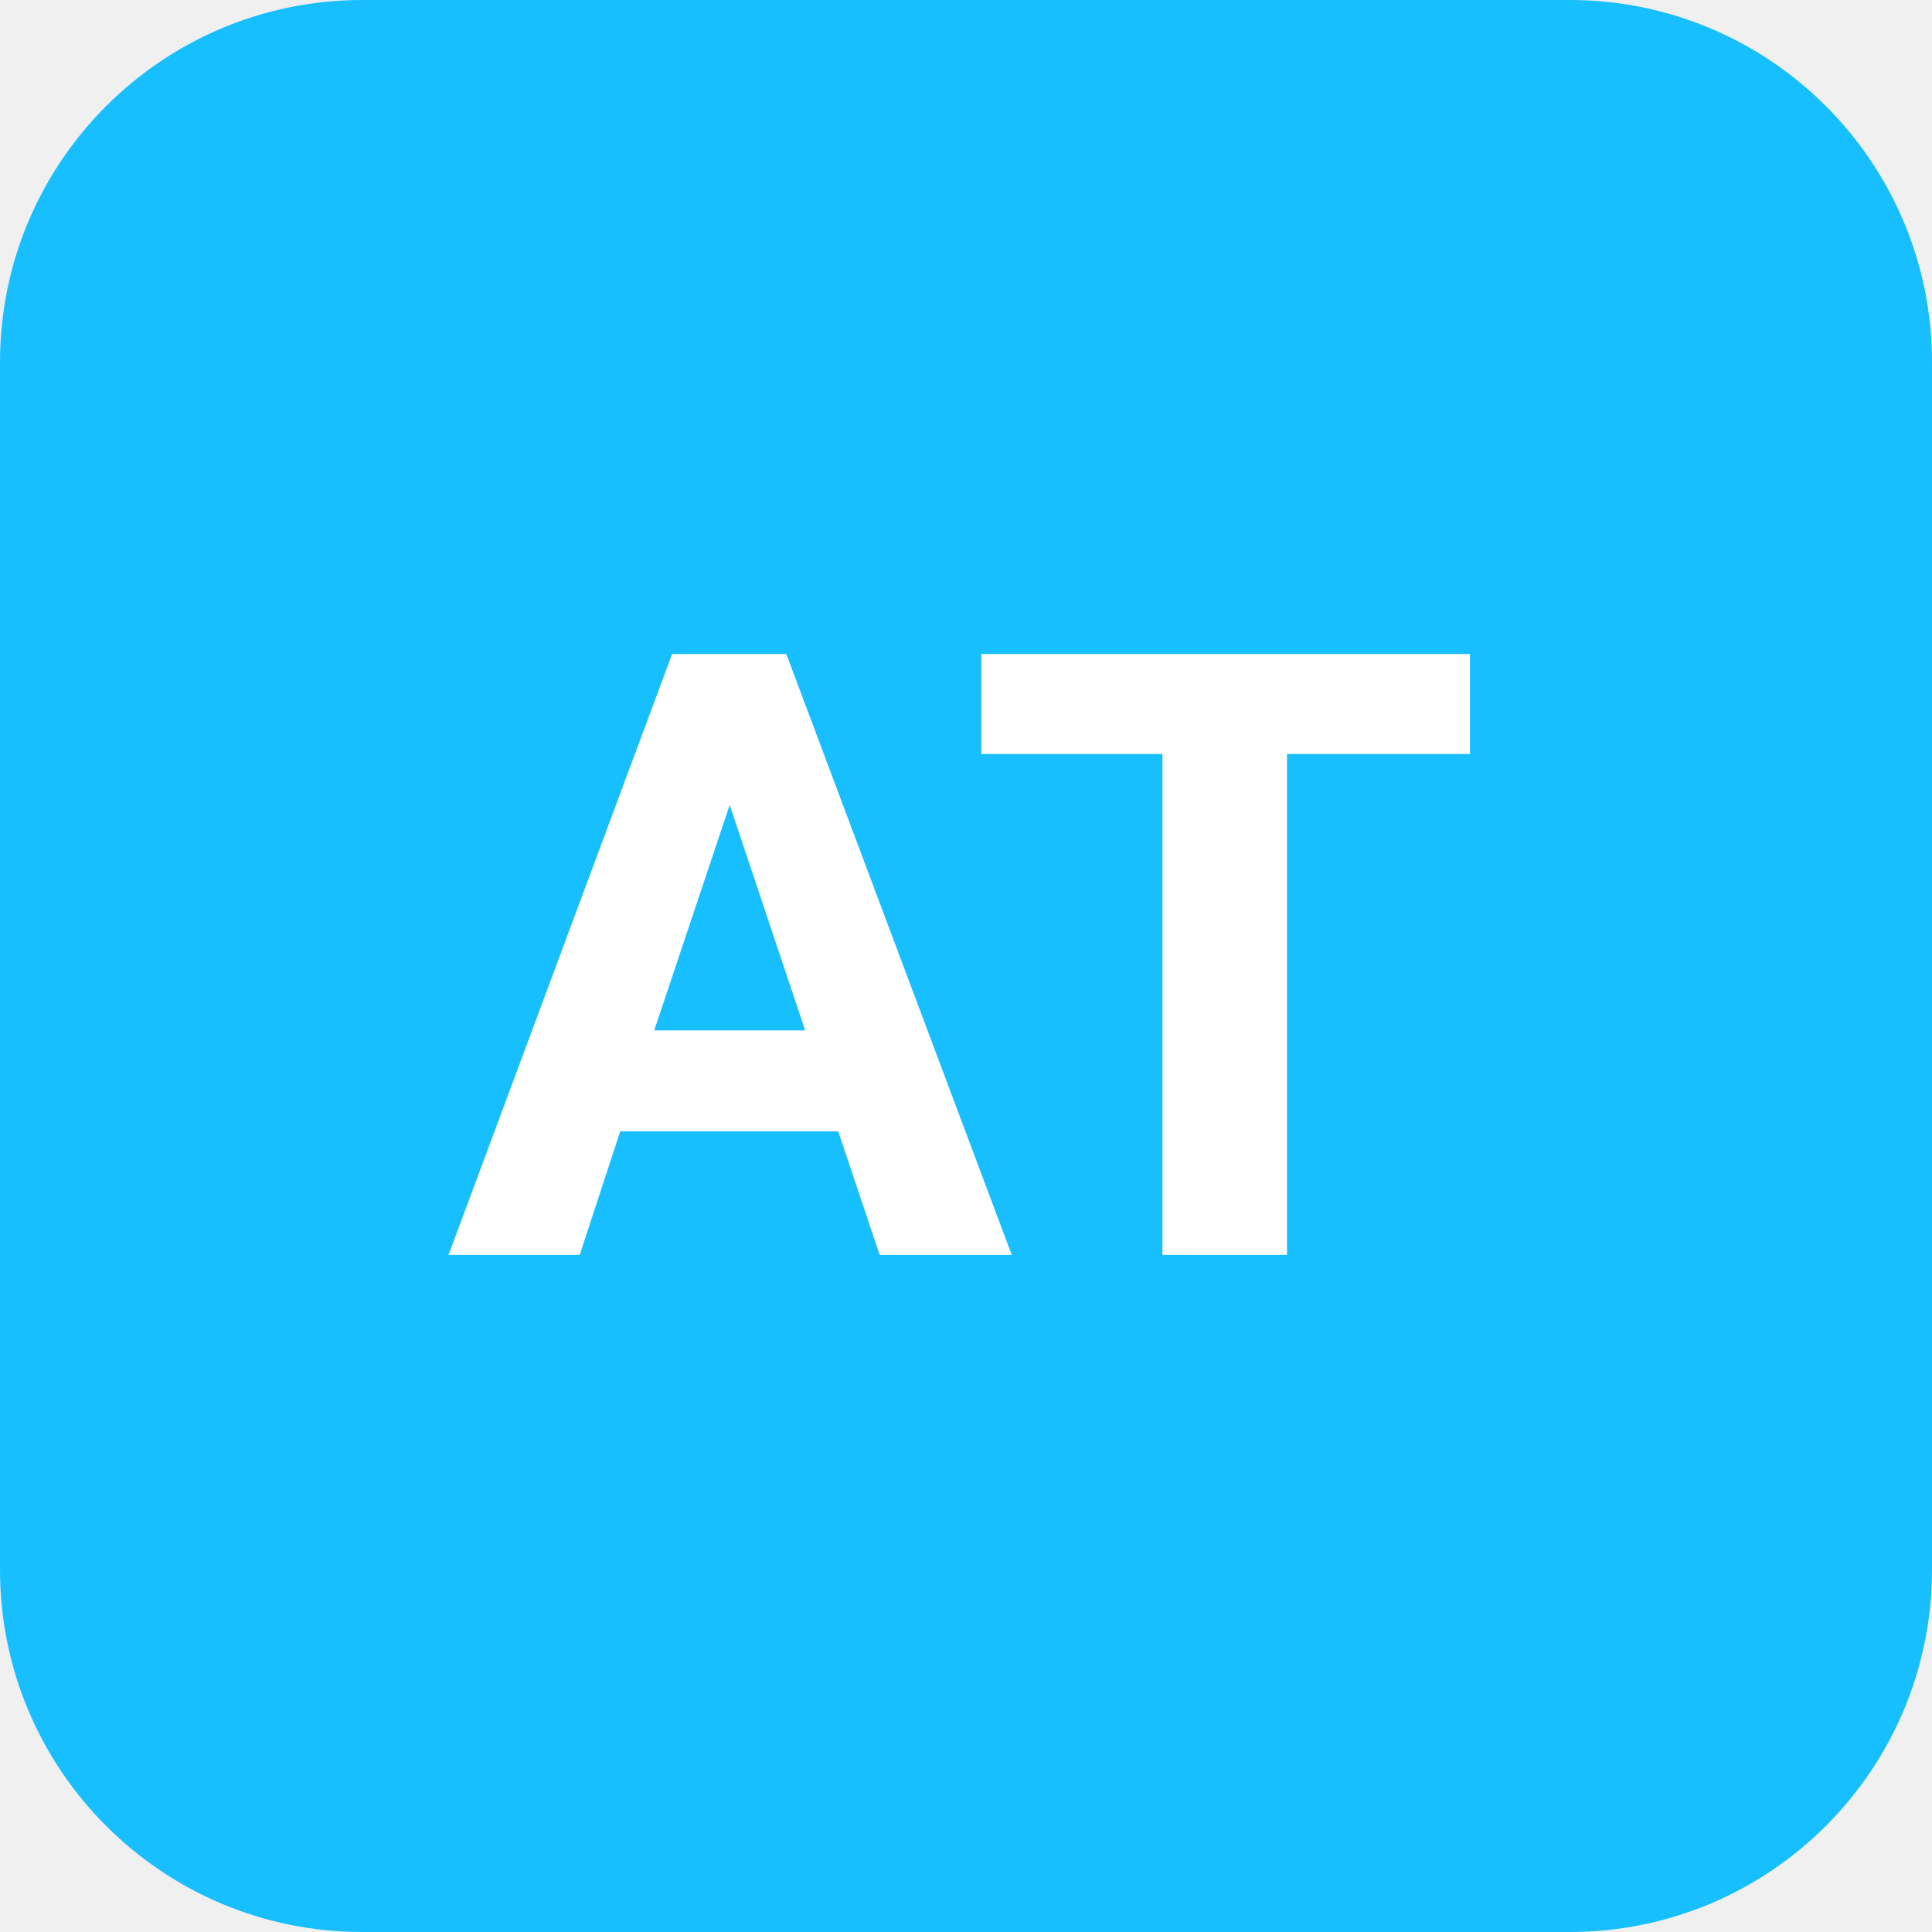
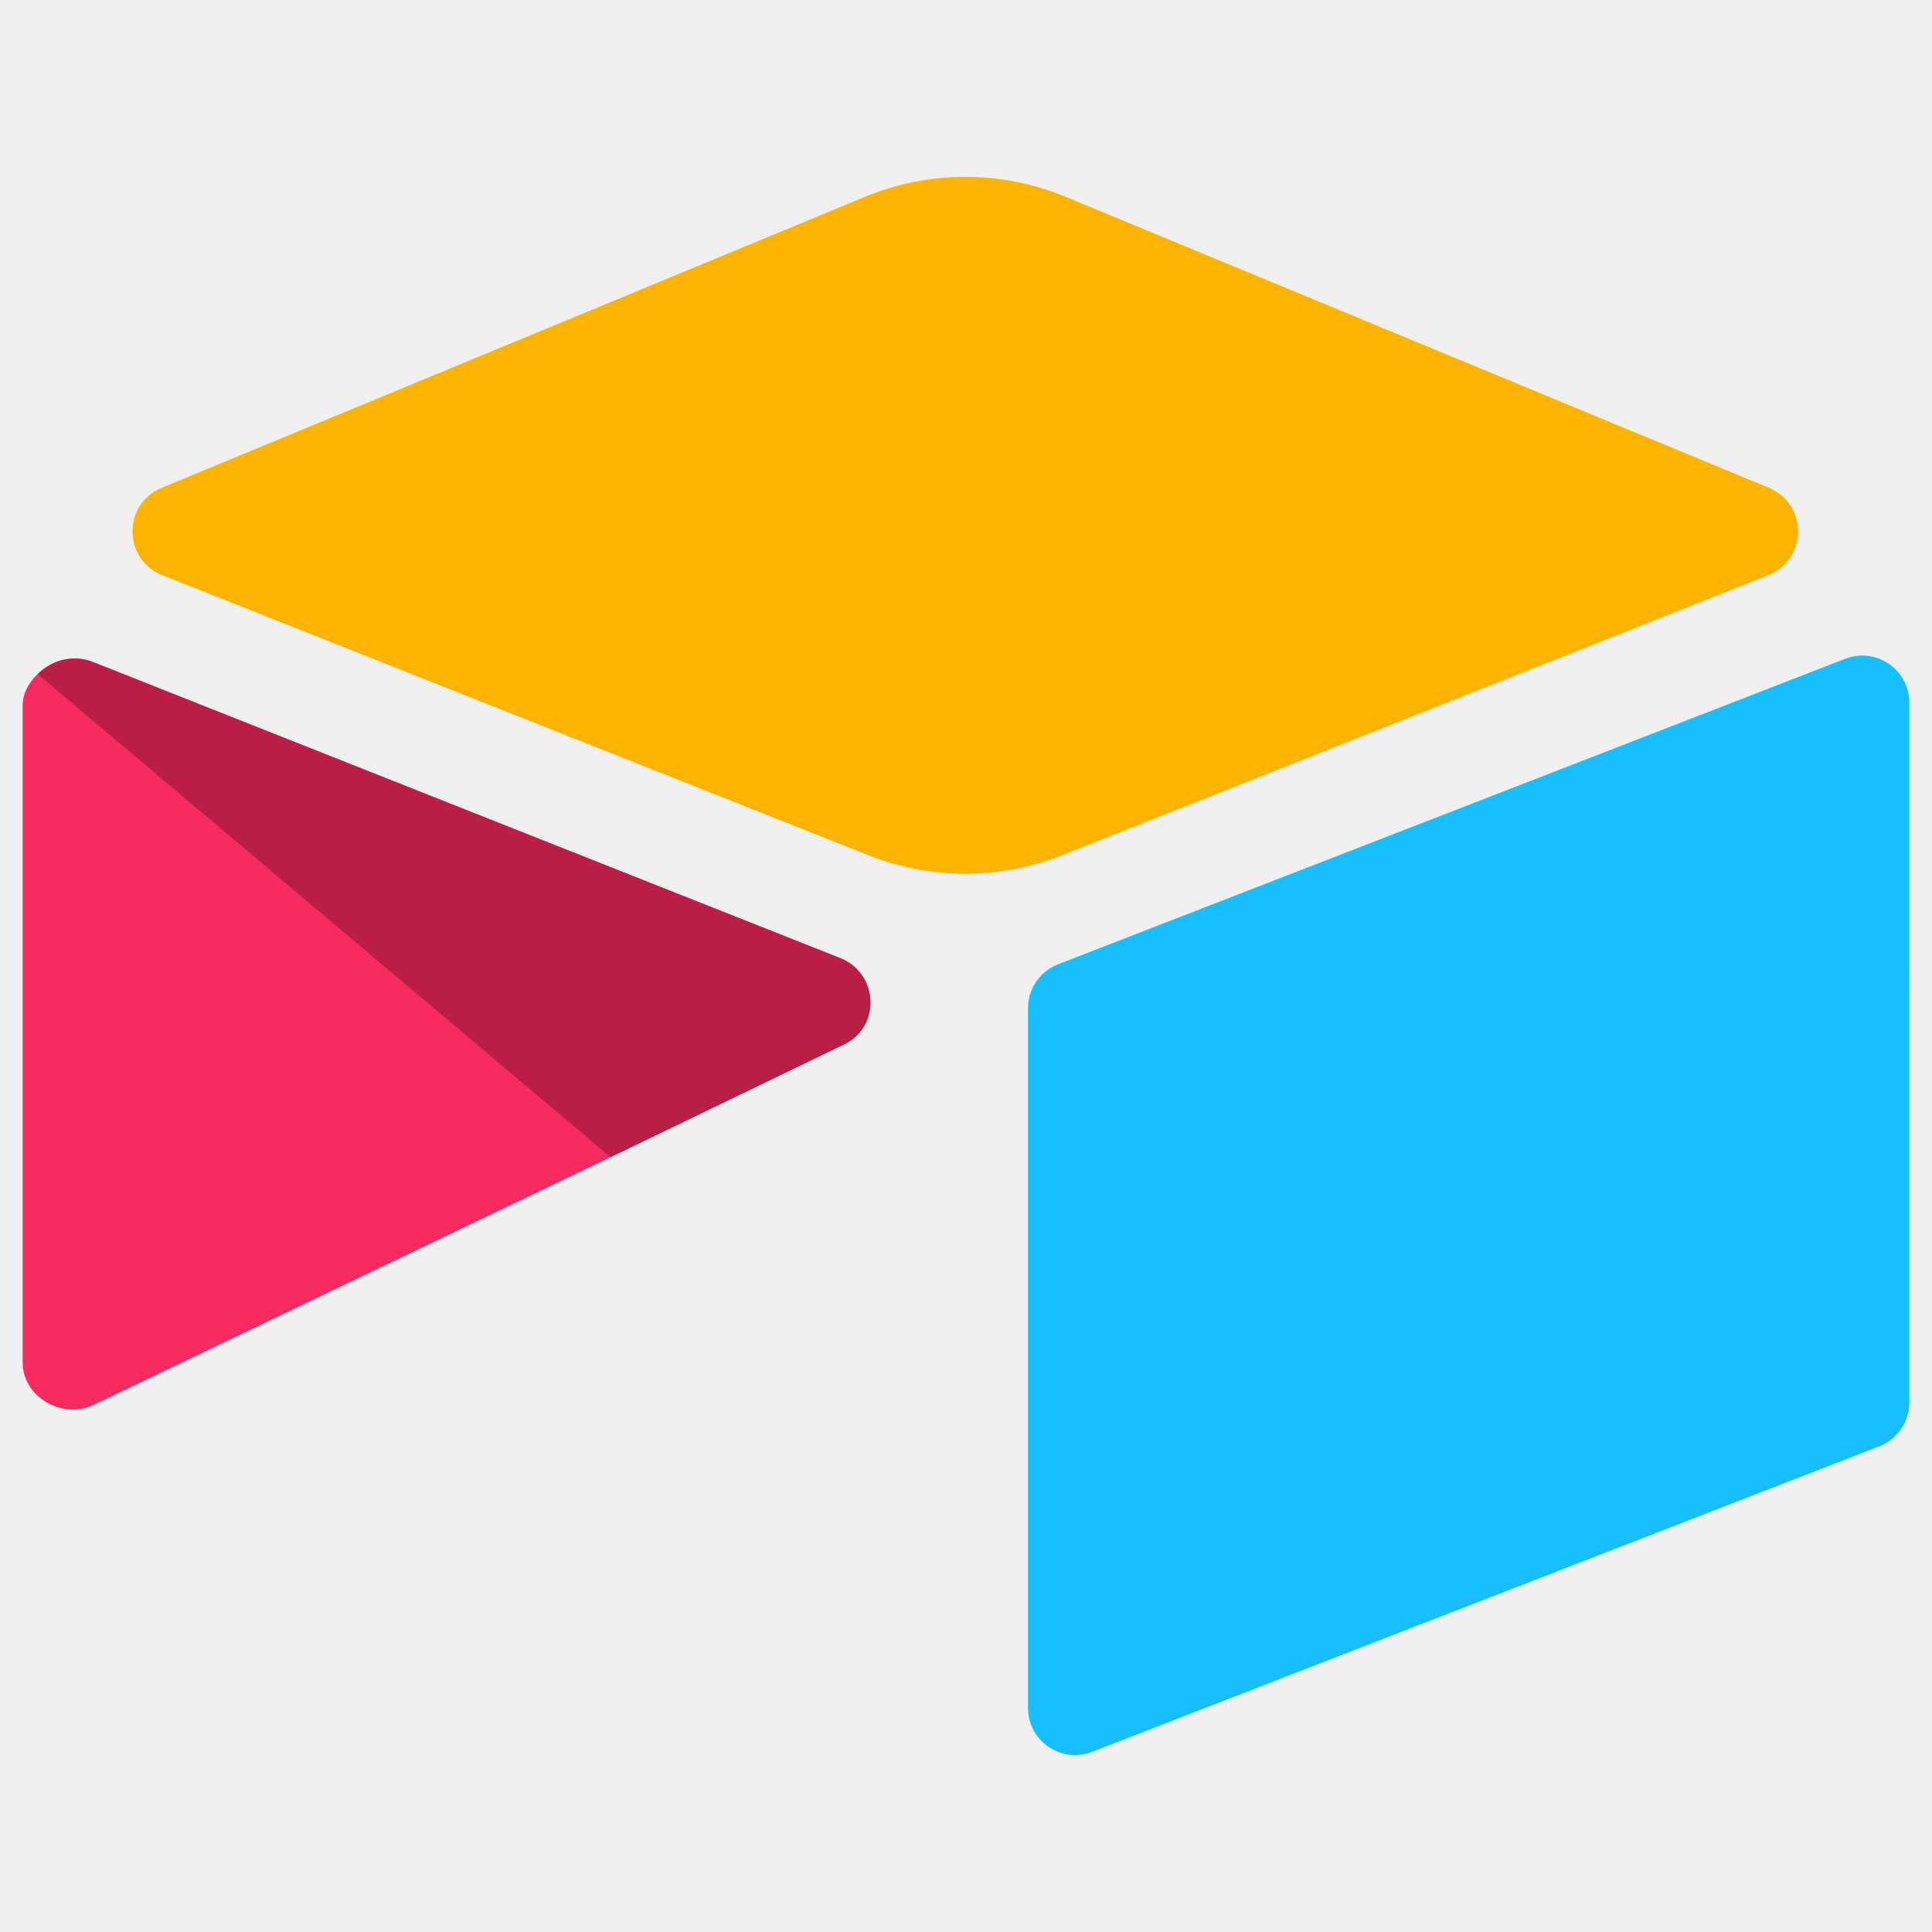
- <svg xmlns="http://www.w3.org/2000/svg" width="32" height="32" viewBox="0 0 32 32">
-   <rect width="32" height="32" rx="6" fill="#18BFFF" />
-   <text x="16" y="16" dominant-baseline="central" text-anchor="middle" font-family="-apple-system,BlinkMacSystemFont,'Segoe UI',Roboto,sans-serif" font-size="14" font-weight="600" fill="#fff">AT</text>
+ <svg xmlns="http://www.w3.org/2000/svg" viewBox="0 0 512 512" fill-rule="evenodd" clip-rule="evenodd" stroke-linejoin="round" stroke-miterlimit="2">
+   <path d="M229.255 52.155L42.837 129.286c-10.362 4.288-10.256 19.019.175 23.15l187.193 74.23a69.438 69.438 0 0051.212 0l187.2-74.23c10.425-4.131 10.537-18.856.168-23.15L282.374 52.15a69.519 69.519 0 00-53.119 0" fill="#fcb400" fill-rule="nonzero" />
+   <path d="M272.43 267.185v185.437c0 8.819 8.894 14.863 17.094 11.613l208.592-80.963a12.438 12.438 0 005.725-4.593 12.473 12.473 0 002.157-7.013V186.23c0-8.82-8.894-14.857-17.094-11.607L280.317 255.58a12.478 12.478 0 00-7.887 11.612" fill="#18bfff" fill-rule="nonzero" />
+   <path d="M223.724 276.767l-61.906 29.887-6.281 3.037-130.68 62.613C16.574 376.297 6 370.26 6 361.06V187.017c0-3.331 1.706-6.206 3.994-8.369a14.314 14.314 0 013.168-2.368c3.12-1.875 7.575-2.375 11.363-.882l198.161 78.519c10.075 3.993 10.863 18.106 1.038 22.85" fill="#f82b60" fill-rule="nonzero" />
+   <path d="M223.711 276.773l-61.906 29.887L9.981 178.655c.938-.938 2-1.732 3.163-2.37 3.118-1.874 7.575-2.374 11.362-.88l198.162 78.518c10.075 3.994 10.862 18.106 1.043 22.85" fill="#ba1e45" fill-rule="nonzero" />
</svg>
